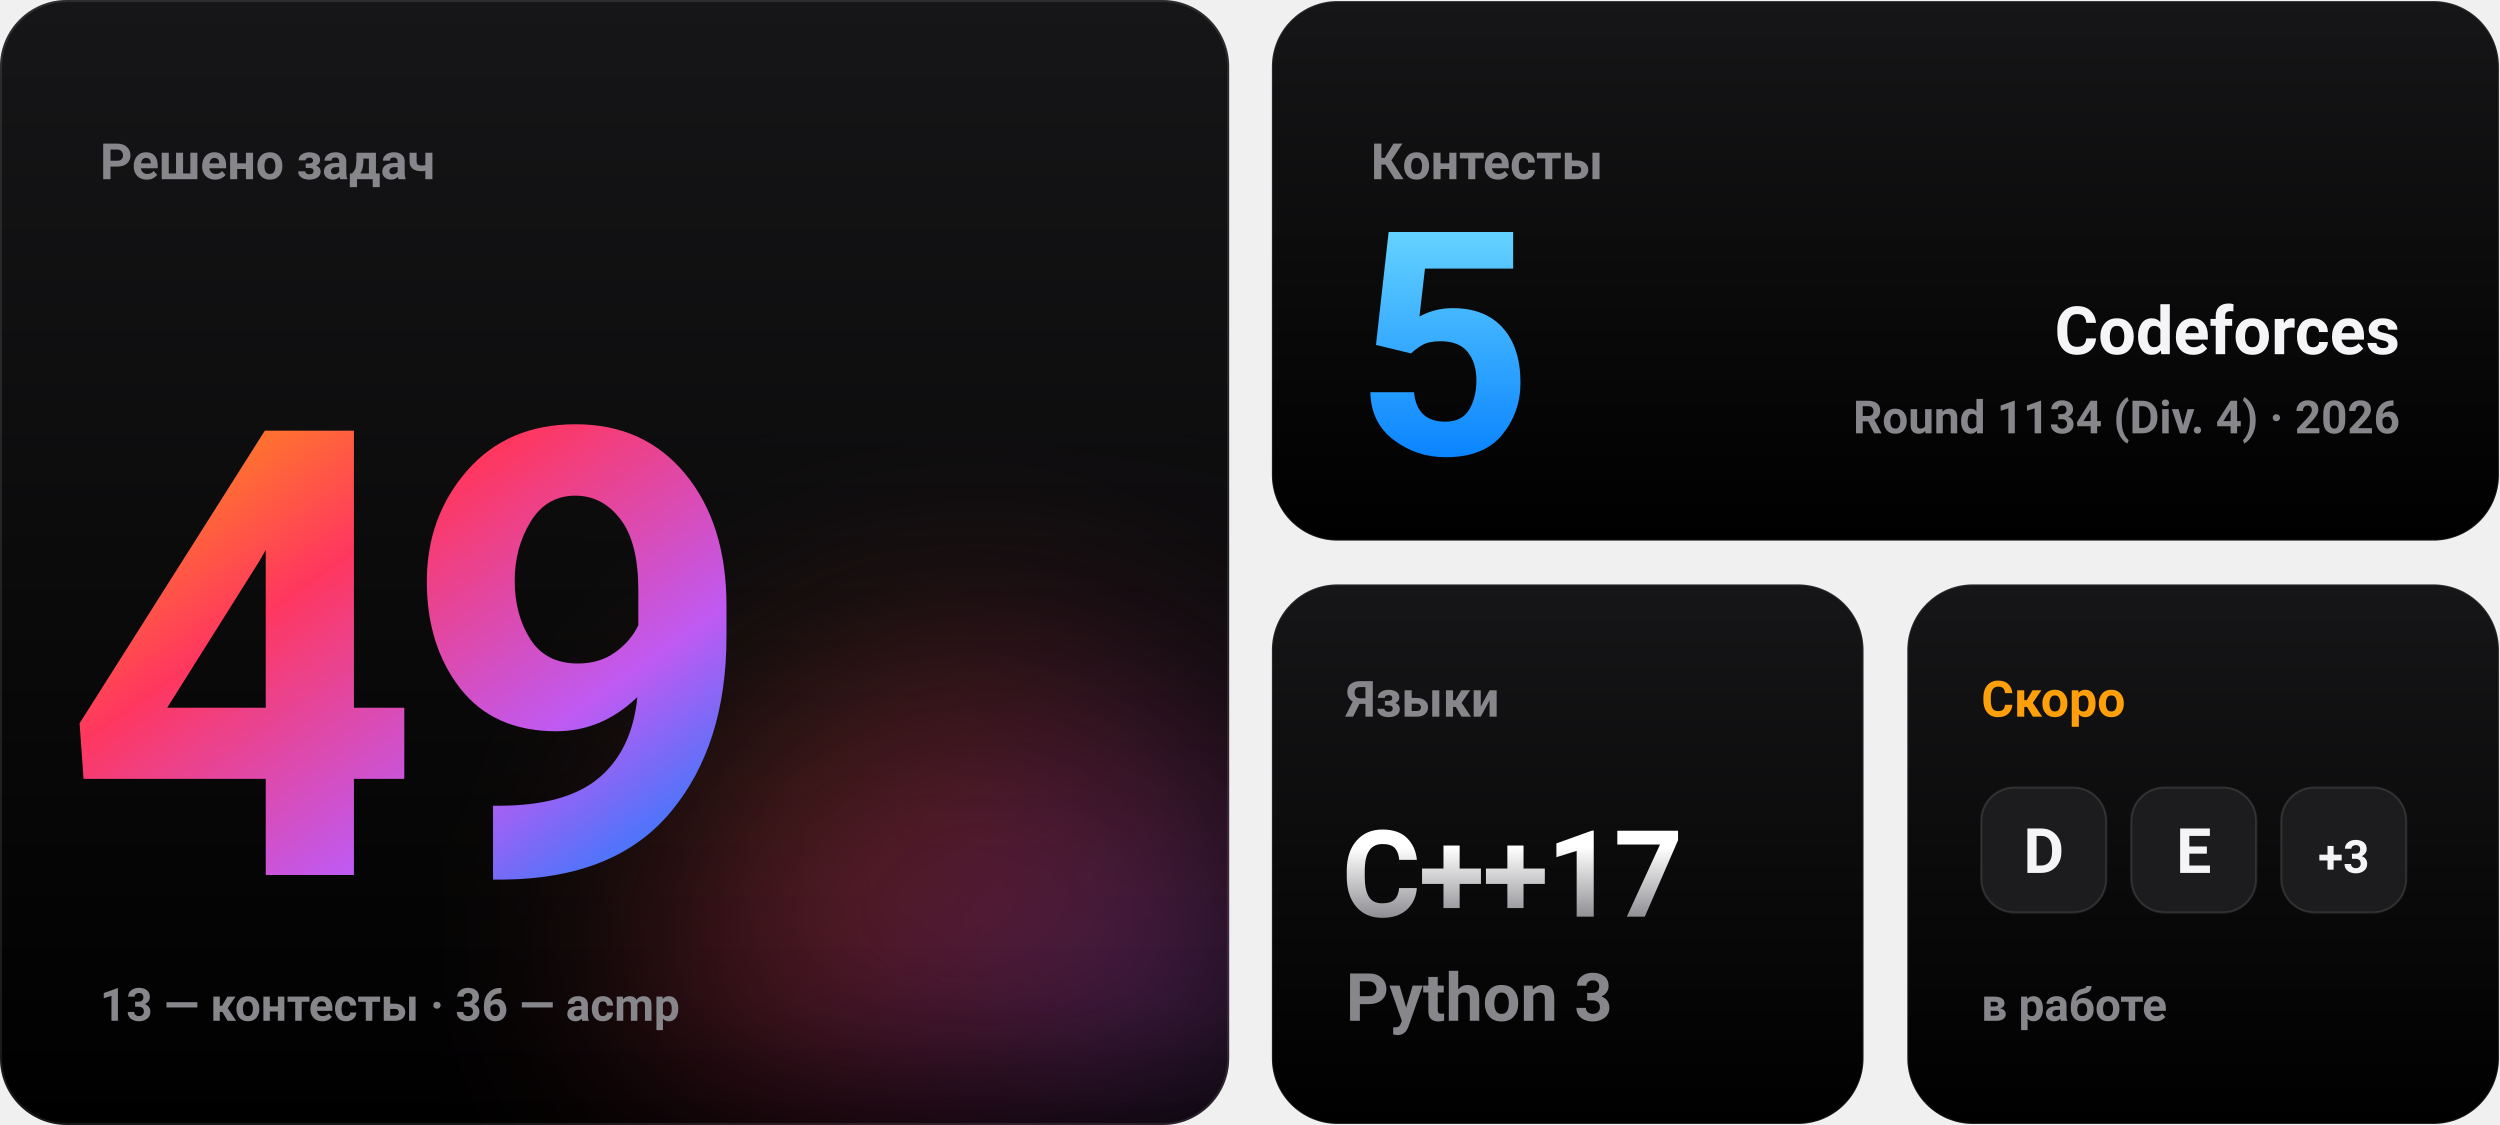
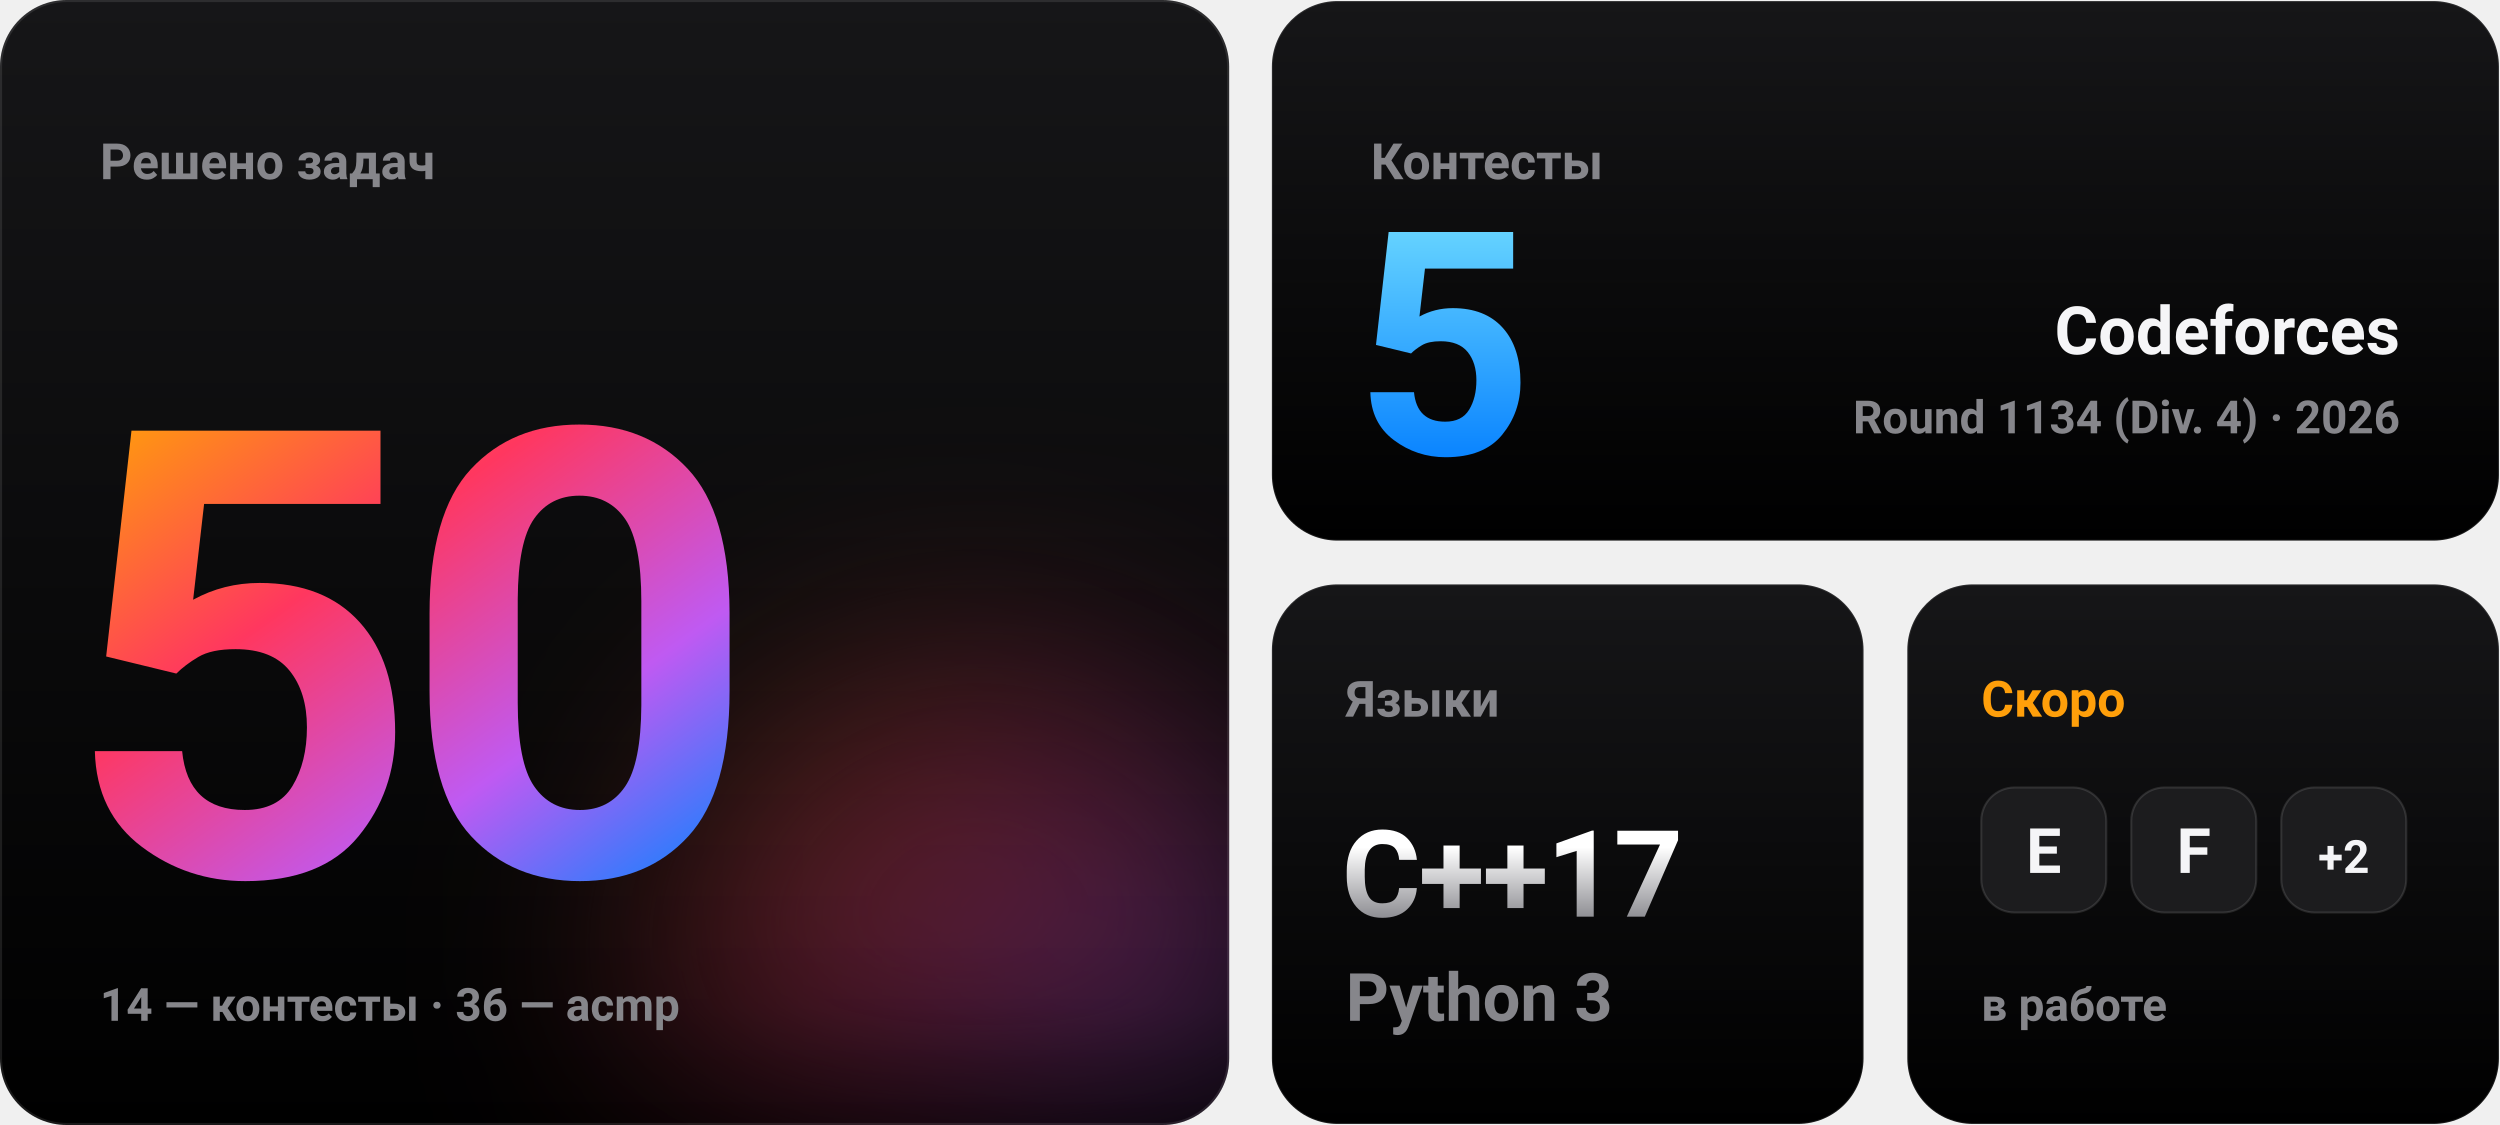
- <svg xmlns="http://www.w3.org/2000/svg" width="1200" height="540" viewBox="0 0 1200 540" role="img" aria-label="Решено задач: 49 (13 с контестов, 36 с acmp). Контестов: 5. Скоро: D, E, F, G, H.">
+ <svg xmlns="http://www.w3.org/2000/svg" width="1200" height="540" viewBox="0 0 1200 540" role="img" aria-label="Решено задач: 50 (14 с контестов, 36 с acmp). Контестов: 5. Скоро: E, F, G, H.">
  <defs>
    <linearGradient id="ai" x1="0" y1="0" x2="1" y2="1">
      <stop offset="0" stop-color="#ff9f0a" />
      <stop offset="0.35" stop-color="#ff375f" />
      <stop offset="0.7" stop-color="#bf5af2" />
      <stop offset="1" stop-color="#0a84ff" />
    </linearGradient>
    <linearGradient id="blue" x1="0" y1="0" x2="0" y2="1">
      <stop offset="0" stop-color="#64d2ff" />
      <stop offset="1" stop-color="#0a84ff" />
    </linearGradient>
    <linearGradient id="titanium" x1="0" y1="0" x2="0" y2="1">
      <stop offset="0.2" stop-color="#ffffff" />
      <stop offset="1" stop-color="#8e8e93" />
    </linearGradient>
    <linearGradient id="tile" x1="0" y1="0" x2="0" y2="1">
      <stop offset="0" stop-color="#161618" />
      <stop offset="1" stop-color="#000000" />
    </linearGradient>
    <filter id="blur" x="-100%" y="-100%" width="300%" height="300%">
      <feGaussianBlur stdDeviation="60" />
    </filter>
    <clipPath id="t1">
      <rect width="590" height="540" rx="32" />
    </clipPath>
  </defs>
  <g font-family="-apple-system, BlinkMacSystemFont, 'SF Pro Display', 'Segoe UI', Roboto, Helvetica, Arial, sans-serif">
    <g font-weight="600">
      <g clip-path="url(#t1)">
        <rect width="590" height="540" fill="url(#tile)" />
        <circle cx="470" cy="470" r="150" fill="url(#ai)" opacity="0.35" filter="url(#blur)">
          <animate attributeName="r" values="120;220;120" dur="5s" repeatCount="indefinite" calcMode="spline" keyTimes="0;0.5;1" keySplines="0.45 0 0.55 1;0.45 0 0.55 1" />
        </circle>
      </g>
      <rect x="0.5" y="0.5" width="589" height="539" rx="31.5" fill="none" stroke="#ffffff" stroke-opacity="0.1" />
      <text x="48" y="86" font-size="24" fill="#86868b">Решено задач</text>
      <g font-size="300" font-weight="700" letter-spacing="-10" fill="url(#ai)">
-         <text x="30" y="420" opacity="0">46<animate attributeName="opacity" values="0;1;0" keyTimes="0;0.000;0.250" calcMode="discrete" dur="0.8s" fill="freeze" />
+         <text x="30" y="420" opacity="0">47<animate attributeName="opacity" values="0;1;0" keyTimes="0;0.000;0.250" calcMode="discrete" dur="0.8s" fill="freeze" />
        </text>
-         <text x="30" y="420" opacity="0">47<animate attributeName="opacity" values="0;1;0" keyTimes="0;0.250;0.500" calcMode="discrete" dur="0.8s" fill="freeze" />
+         <text x="30" y="420" opacity="0">48<animate attributeName="opacity" values="0;1;0" keyTimes="0;0.250;0.500" calcMode="discrete" dur="0.8s" fill="freeze" />
        </text>
-         <text x="30" y="420" opacity="0">48<animate attributeName="opacity" values="0;1;0" keyTimes="0;0.500;0.750" calcMode="discrete" dur="0.8s" fill="freeze" />
+         <text x="30" y="420" opacity="0">49<animate attributeName="opacity" values="0;1;0" keyTimes="0;0.500;0.750" calcMode="discrete" dur="0.8s" fill="freeze" />
        </text>
-         <text x="30" y="420">49<animate attributeName="opacity" values="0;1" keyTimes="0;0.750" calcMode="discrete" dur="0.8s" fill="freeze" />
+         <text x="30" y="420">50<animate attributeName="opacity" values="0;1" keyTimes="0;0.750" calcMode="discrete" dur="0.8s" fill="freeze" />
        </text>
      </g>
-       <text x="48" y="490" font-size="22" fill="#86868b">13 — контесты  ·  36 — acmp</text>
+       <text x="48" y="490" font-size="22" fill="#86868b">14 — контесты  ·  36 — acmp</text>
      <rect x="610.5" y="0.5" width="589" height="259" rx="31.5" fill="url(#tile)" stroke="#ffffff" stroke-opacity="0.1" />
      <text x="658" y="86" font-size="24" fill="#86868b">Контесты</text>
      <text x="650" y="218" font-size="150" font-weight="700" letter-spacing="-4" fill="url(#blue)">5</text>
      <text x="1152" y="170" font-size="32" font-weight="700" fill="#f5f5f7" text-anchor="end">Codeforces</text>
      <text x="1152" y="208" font-size="22" fill="#86868b" text-anchor="end">Round 1134 (Div. 4) · 2026</text>
      <rect x="610.5" y="280.5" width="284" height="259" rx="31.5" fill="url(#tile)" stroke="#ffffff" stroke-opacity="0.1" />
      <text x="646" y="344" font-size="24" fill="#86868b">Языки</text>
      <text x="644" y="440" font-size="58" font-weight="700" letter-spacing="-1" fill="url(#titanium)">C++17</text>
      <text x="646" y="490" font-size="32" fill="#86868b">Python 3</text>
      <rect x="915.5" y="280.5" width="284" height="259" rx="31.5" fill="url(#tile)" stroke="#ffffff" stroke-opacity="0.1" />
      <text x="951" y="344" font-size="24" fill="#ff9f0a">Скоро</text>
      <rect x="951" y="378" width="60" height="60" rx="16" fill="#1c1c1e" stroke="#ffffff" stroke-opacity="0.12" />
-       <text x="981" y="419" font-size="30" font-weight="700" fill="#f5f5f7" text-anchor="middle">D</text>
+       <text x="981" y="419" font-size="30" font-weight="700" fill="#f5f5f7" text-anchor="middle">E</text>
      <rect x="1023" y="378" width="60" height="60" rx="16" fill="#1c1c1e" stroke="#ffffff" stroke-opacity="0.12" />
-       <text x="1053" y="419" font-size="30" font-weight="700" fill="#f5f5f7" text-anchor="middle">E</text>
+       <text x="1053" y="419" font-size="30" font-weight="700" fill="#f5f5f7" text-anchor="middle">F</text>
      <rect x="1095" y="378" width="60" height="60" rx="16" fill="#1c1c1e" stroke="#ffffff" stroke-opacity="0.12" />
-       <text x="1125" y="419" font-size="22" font-weight="700" fill="#f5f5f7" text-anchor="middle">+3</text>
+       <text x="1125" y="419" font-size="22" font-weight="700" fill="#f5f5f7" text-anchor="middle">+2</text>
      <text x="951" y="490" font-size="22" fill="#86868b">в работе</text>
    </g>
  </g>
</svg>
